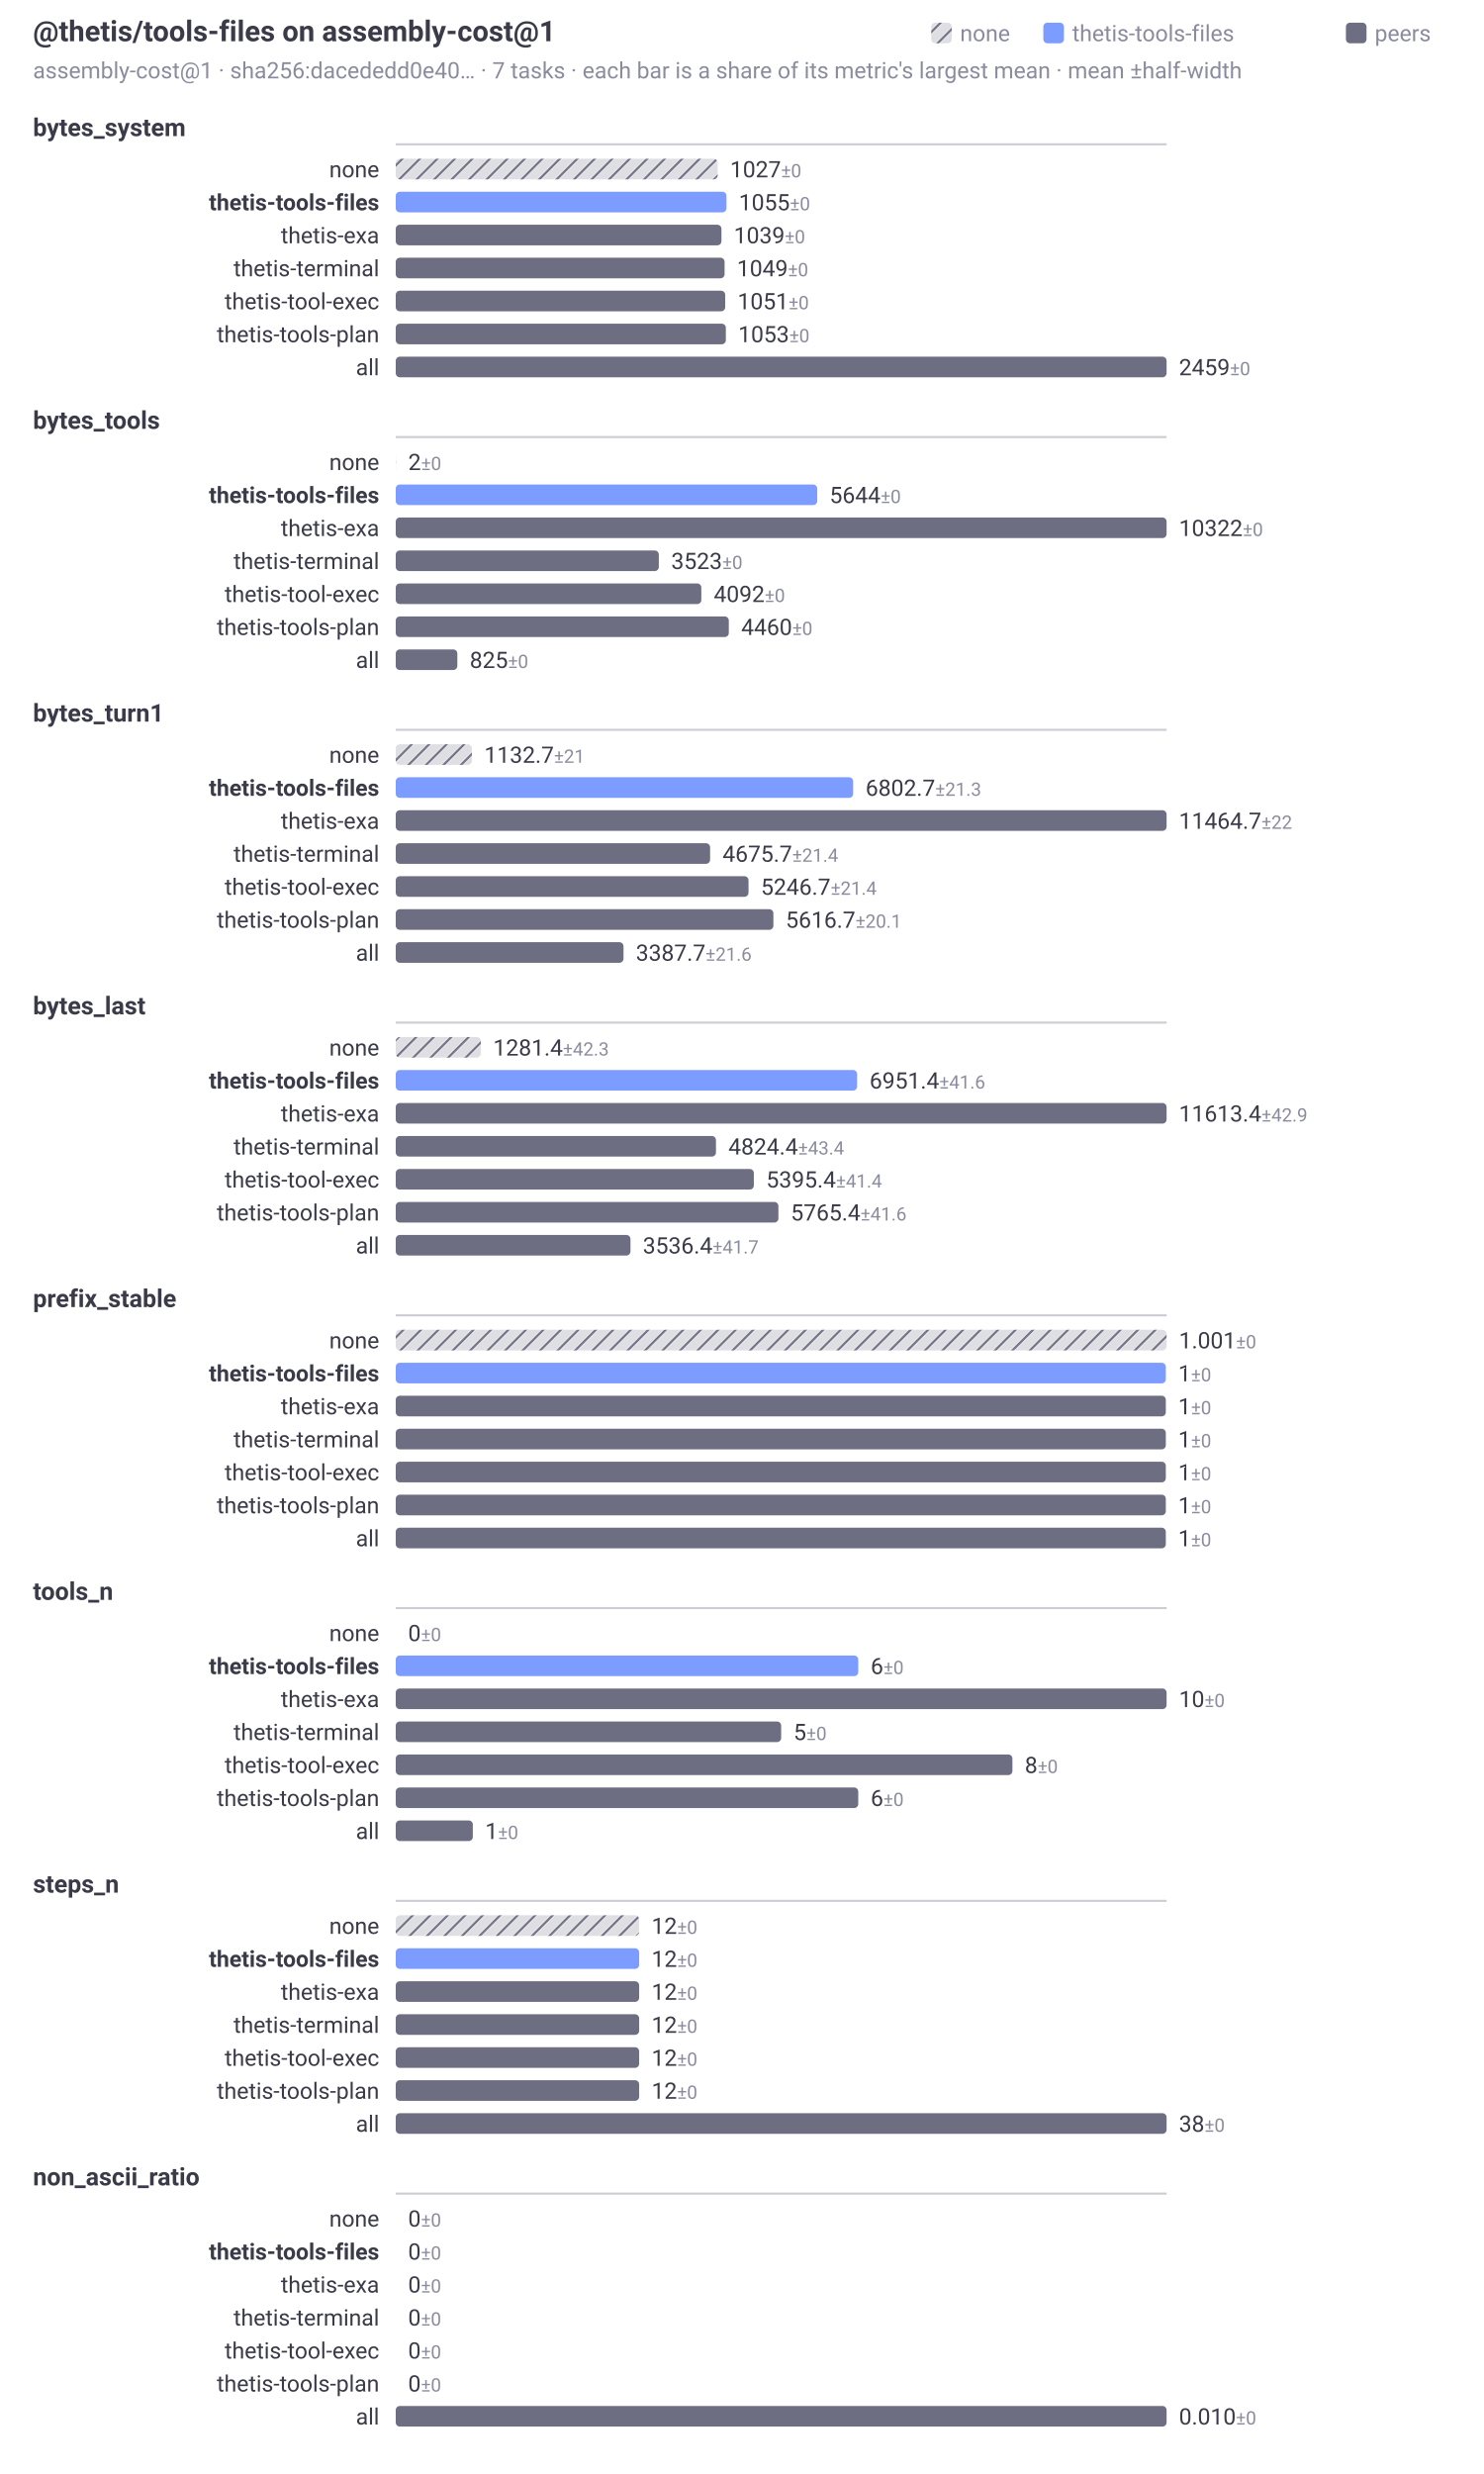
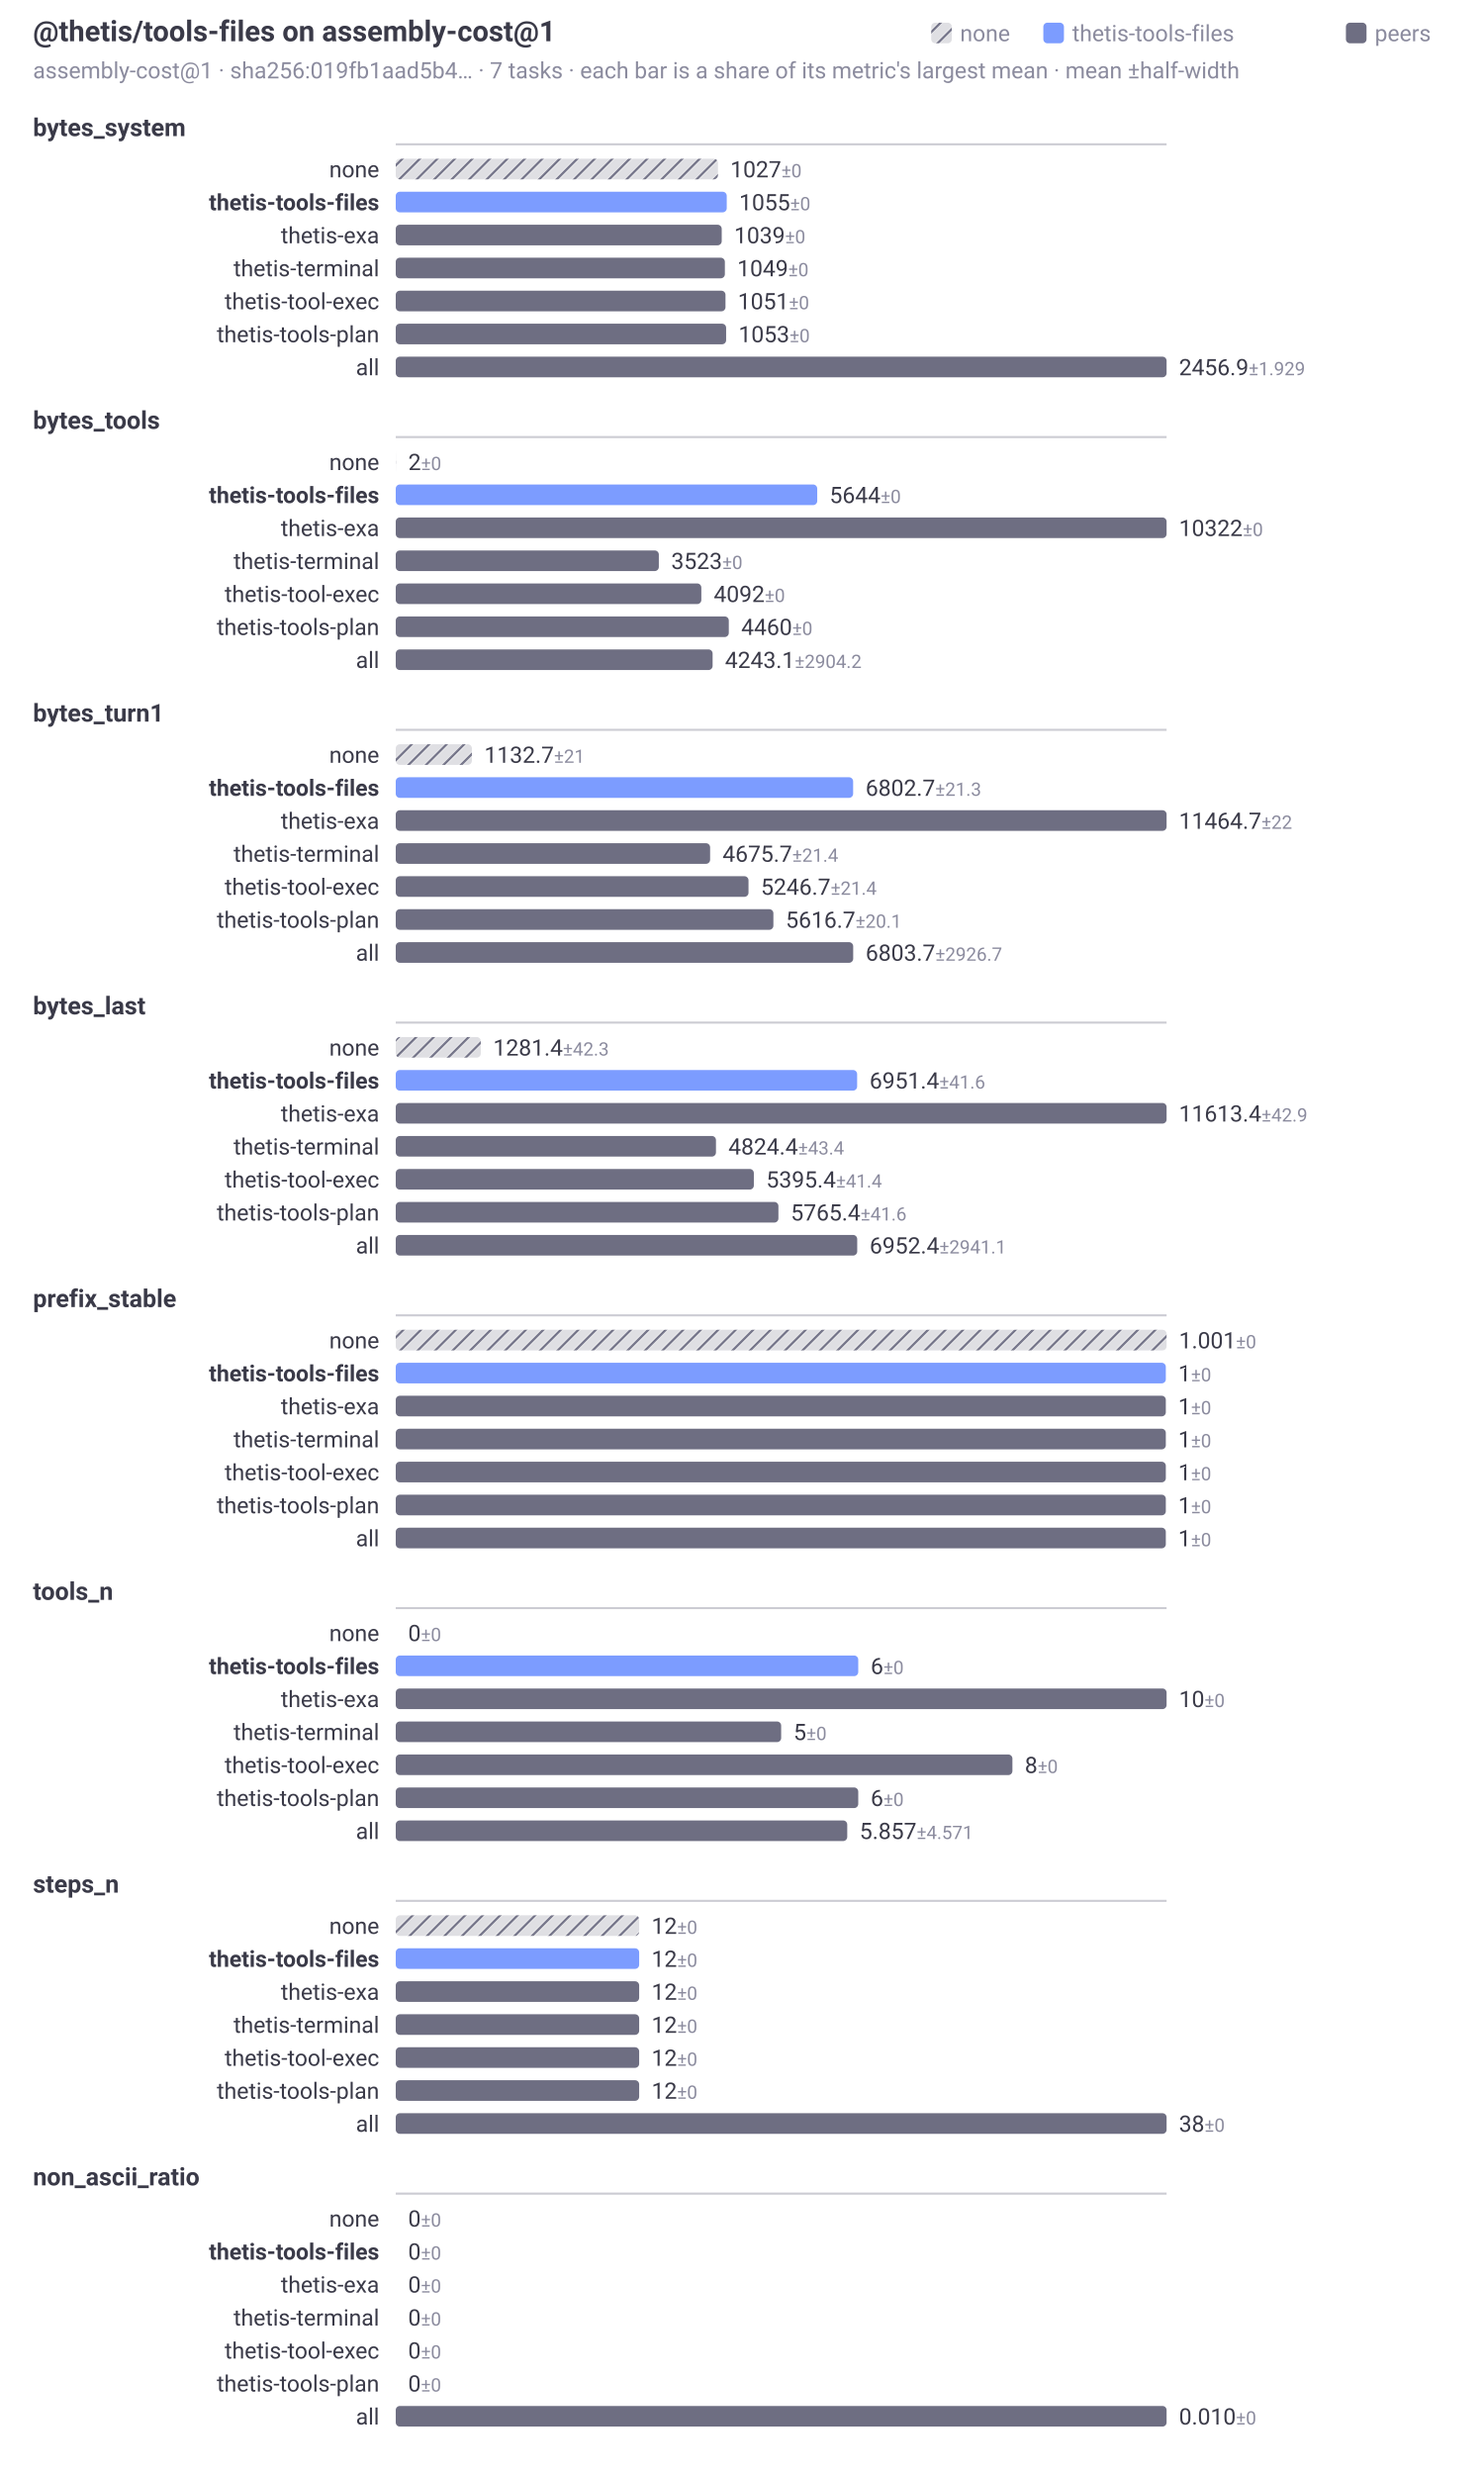
<svg xmlns="http://www.w3.org/2000/svg" width="720" height="1200" viewBox="0 0 720 1200" role="img" aria-labelledby="t d" font-family="system-ui, -apple-system, Segoe UI, Roboto, sans-serif">
  <style>.t{fill:#3a3a48}.f{fill:#8b8b9e}@media (prefers-color-scheme:dark){.t{fill:#d2d2dc}.f{fill:#9a9aae}}</style>
  <defs>
    <pattern id="hatch" width="6" height="6" patternUnits="userSpaceOnUse" patternTransform="rotate(45)">
      <rect width="6" height="6" fill="#6e6e82" fill-opacity="0.22" />
      <line x1="0" y1="0" x2="0" y2="6" stroke="#6e6e82" stroke-width="2" />
    </pattern>
  </defs>
  <text class="t" x="16" y="20" font-size="14" font-weight="600">@thetis/tools-files on assembly-cost@1</text>
-   <text class="f" x="16" y="38" font-size="11">assembly-cost@1 · sha256:dacededd0e40… · 7 tasks · each bar is a share of its metric's largest mean · mean ±half-width</text>
+   <text class="f" x="16" y="38" font-size="11">assembly-cost@1 · sha256:019fb1aad5b4… · 7 tasks · each bar is a share of its metric's largest mean · mean ±half-width</text>
  <rect x="653" y="11" width="10" height="10" rx="2" fill="#6e6e82" />
  <text class="f" x="667" y="20" font-size="11">peers</text>
  <rect x="506.2" y="11" width="10" height="10" rx="2" fill="#7c9cff" />
  <text class="f" x="520.2" y="20" font-size="11">thetis-tools-files</text>
  <rect x="451.8" y="11" width="10" height="10" rx="2" fill="url(#hatch)" />
  <text class="f" x="465.8" y="20" font-size="11">none</text>
  <text class="t" x="16" y="66" font-size="12" font-weight="600">bytes_system</text>
  <line x1="192" y1="70" x2="566" y2="70" stroke="#6e6e82" stroke-opacity="0.35" stroke-width="1" />
  <text class="t" x="184" y="86" font-size="11" text-anchor="end">none</text>
-   <rect x="192" y="77" width="156.2" height="10" rx="2" fill="url(#hatch)" />
-   <text class="t" x="354.2" y="86" font-size="11">1027<tspan class="f" font-size="9"> ±0</tspan>
+   <rect x="192" y="77" width="156.34" height="10" rx="2" fill="url(#hatch)" />
+   <text class="t" x="354.34" y="86" font-size="11">1027<tspan class="f" font-size="9"> ±0</tspan>
  </text>
  <text class="t" x="184" y="102" font-size="11" text-anchor="end" font-weight="600">thetis-tools-files</text>
-   <rect x="192" y="93" width="160.46" height="10" rx="2" fill="#7c9cff" />
-   <text class="t" x="358.46" y="102" font-size="11">1055<tspan class="f" font-size="9"> ±0</tspan>
+   <rect x="192" y="93" width="160.6" height="10" rx="2" fill="#7c9cff" />
+   <text class="t" x="358.6" y="102" font-size="11">1055<tspan class="f" font-size="9"> ±0</tspan>
  </text>
  <text class="t" x="184" y="118" font-size="11" text-anchor="end">thetis-exa</text>
-   <rect x="192" y="109" width="158.03" height="10" rx="2" fill="#6e6e82" />
-   <text class="t" x="356.03" y="118" font-size="11">1039<tspan class="f" font-size="9"> ±0</tspan>
+   <rect x="192" y="109" width="158.16" height="10" rx="2" fill="#6e6e82" />
+   <text class="t" x="356.16" y="118" font-size="11">1039<tspan class="f" font-size="9"> ±0</tspan>
  </text>
  <text class="t" x="184" y="134" font-size="11" text-anchor="end">thetis-terminal</text>
-   <rect x="192" y="125" width="159.55" height="10" rx="2" fill="#6e6e82" />
-   <text class="t" x="357.55" y="134" font-size="11">1049<tspan class="f" font-size="9"> ±0</tspan>
+   <rect x="192" y="125" width="159.69" height="10" rx="2" fill="#6e6e82" />
+   <text class="t" x="357.69" y="134" font-size="11">1049<tspan class="f" font-size="9"> ±0</tspan>
  </text>
  <text class="t" x="184" y="150" font-size="11" text-anchor="end">thetis-tool-exec</text>
-   <rect x="192" y="141" width="159.85" height="10" rx="2" fill="#6e6e82" />
-   <text class="t" x="357.85" y="150" font-size="11">1051<tspan class="f" font-size="9"> ±0</tspan>
+   <rect x="192" y="141" width="159.99" height="10" rx="2" fill="#6e6e82" />
+   <text class="t" x="357.99" y="150" font-size="11">1051<tspan class="f" font-size="9"> ±0</tspan>
  </text>
  <text class="t" x="184" y="166" font-size="11" text-anchor="end">thetis-tools-plan</text>
-   <rect x="192" y="157" width="160.16" height="10" rx="2" fill="#6e6e82" />
-   <text class="t" x="358.16" y="166" font-size="11">1053<tspan class="f" font-size="9"> ±0</tspan>
+   <rect x="192" y="157" width="160.3" height="10" rx="2" fill="#6e6e82" />
+   <text class="t" x="358.3" y="166" font-size="11">1053<tspan class="f" font-size="9"> ±0</tspan>
  </text>
  <text class="t" x="184" y="182" font-size="11" text-anchor="end">all</text>
  <rect x="192" y="173" width="374" height="10" rx="2" fill="#6e6e82" />
-   <text class="t" x="572" y="182" font-size="11">2459<tspan class="f" font-size="9"> ±0</tspan>
+   <text class="t" x="572" y="182" font-size="11">2456.9<tspan class="f" font-size="9"> ±1.929</tspan>
  </text>
  <text class="t" x="16" y="208" font-size="12" font-weight="600">bytes_tools</text>
  <line x1="192" y1="212" x2="566" y2="212" stroke="#6e6e82" stroke-opacity="0.35" stroke-width="1" />
  <text class="t" x="184" y="228" font-size="11" text-anchor="end">none</text>
  <rect x="192" y="219" width="0.07" height="10" rx="2" fill="url(#hatch)" />
  <text class="t" x="198.07" y="228" font-size="11">2<tspan class="f" font-size="9"> ±0</tspan>
  </text>
  <text class="t" x="184" y="244" font-size="11" text-anchor="end" font-weight="600">thetis-tools-files</text>
  <rect x="192" y="235" width="204.5" height="10" rx="2" fill="#7c9cff" />
  <text class="t" x="402.5" y="244" font-size="11">5644<tspan class="f" font-size="9"> ±0</tspan>
  </text>
  <text class="t" x="184" y="260" font-size="11" text-anchor="end">thetis-exa</text>
  <rect x="192" y="251" width="374" height="10" rx="2" fill="#6e6e82" />
  <text class="t" x="572" y="260" font-size="11">10322<tspan class="f" font-size="9"> ±0</tspan>
  </text>
  <text class="t" x="184" y="276" font-size="11" text-anchor="end">thetis-terminal</text>
  <rect x="192" y="267" width="127.65" height="10" rx="2" fill="#6e6e82" />
  <text class="t" x="325.65" y="276" font-size="11">3523<tspan class="f" font-size="9"> ±0</tspan>
  </text>
  <text class="t" x="184" y="292" font-size="11" text-anchor="end">thetis-tool-exec</text>
  <rect x="192" y="283" width="148.27" height="10" rx="2" fill="#6e6e82" />
  <text class="t" x="346.27" y="292" font-size="11">4092<tspan class="f" font-size="9"> ±0</tspan>
  </text>
  <text class="t" x="184" y="308" font-size="11" text-anchor="end">thetis-tools-plan</text>
  <rect x="192" y="299" width="161.6" height="10" rx="2" fill="#6e6e82" />
  <text class="t" x="359.6" y="308" font-size="11">4460<tspan class="f" font-size="9"> ±0</tspan>
  </text>
  <text class="t" x="184" y="324" font-size="11" text-anchor="end">all</text>
-   <rect x="192" y="315" width="29.89" height="10" rx="2" fill="#6e6e82" />
-   <text class="t" x="227.89" y="324" font-size="11">825<tspan class="f" font-size="9"> ±0</tspan>
+   <rect x="192" y="315" width="153.74" height="10" rx="2" fill="#6e6e82" />
+   <text class="t" x="351.74" y="324" font-size="11">4243.1<tspan class="f" font-size="9"> ±2904.2</tspan>
  </text>
  <text class="t" x="16" y="350" font-size="12" font-weight="600">bytes_turn1</text>
  <line x1="192" y1="354" x2="566" y2="354" stroke="#6e6e82" stroke-opacity="0.35" stroke-width="1" />
  <text class="t" x="184" y="370" font-size="11" text-anchor="end">none</text>
  <rect x="192" y="361" width="36.95" height="10" rx="2" fill="url(#hatch)" />
  <text class="t" x="234.95" y="370" font-size="11">1132.7<tspan class="f" font-size="9"> ±21</tspan>
  </text>
  <text class="t" x="184" y="386" font-size="11" text-anchor="end" font-weight="600">thetis-tools-files</text>
  <rect x="192" y="377" width="221.92" height="10" rx="2" fill="#7c9cff" />
  <text class="t" x="419.92" y="386" font-size="11">6802.7<tspan class="f" font-size="9"> ±21.3</tspan>
  </text>
  <text class="t" x="184" y="402" font-size="11" text-anchor="end">thetis-exa</text>
  <rect x="192" y="393" width="374" height="10" rx="2" fill="#6e6e82" />
  <text class="t" x="572" y="402" font-size="11">11464.7<tspan class="f" font-size="9"> ±22</tspan>
  </text>
  <text class="t" x="184" y="418" font-size="11" text-anchor="end">thetis-terminal</text>
  <rect x="192" y="409" width="152.53" height="10" rx="2" fill="#6e6e82" />
  <text class="t" x="350.53" y="418" font-size="11">4675.7<tspan class="f" font-size="9"> ±21.4</tspan>
  </text>
  <text class="t" x="184" y="434" font-size="11" text-anchor="end">thetis-tool-exec</text>
  <rect x="192" y="425" width="171.16" height="10" rx="2" fill="#6e6e82" />
  <text class="t" x="369.16" y="434" font-size="11">5246.7<tspan class="f" font-size="9"> ±21.4</tspan>
  </text>
  <text class="t" x="184" y="450" font-size="11" text-anchor="end">thetis-tools-plan</text>
  <rect x="192" y="441" width="183.23" height="10" rx="2" fill="#6e6e82" />
  <text class="t" x="381.23" y="450" font-size="11">5616.7<tspan class="f" font-size="9"> ±20.1</tspan>
  </text>
  <text class="t" x="184" y="466" font-size="11" text-anchor="end">all</text>
-   <rect x="192" y="457" width="110.51" height="10" rx="2" fill="#6e6e82" />
-   <text class="t" x="308.51" y="466" font-size="11">3387.7<tspan class="f" font-size="9"> ±21.6</tspan>
+   <rect x="192" y="457" width="221.95" height="10" rx="2" fill="#6e6e82" />
+   <text class="t" x="419.95" y="466" font-size="11">6803.7<tspan class="f" font-size="9"> ±2926.7</tspan>
  </text>
  <text class="t" x="16" y="492" font-size="12" font-weight="600">bytes_last</text>
  <line x1="192" y1="496" x2="566" y2="496" stroke="#6e6e82" stroke-opacity="0.35" stroke-width="1" />
  <text class="t" x="184" y="512" font-size="11" text-anchor="end">none</text>
  <rect x="192" y="503" width="41.27" height="10" rx="2" fill="url(#hatch)" />
  <text class="t" x="239.27" y="512" font-size="11">1281.4<tspan class="f" font-size="9"> ±42.3</tspan>
  </text>
  <text class="t" x="184" y="528" font-size="11" text-anchor="end" font-weight="600">thetis-tools-files</text>
  <rect x="192" y="519" width="223.86" height="10" rx="2" fill="#7c9cff" />
  <text class="t" x="421.86" y="528" font-size="11">6951.4<tspan class="f" font-size="9"> ±41.6</tspan>
  </text>
  <text class="t" x="184" y="544" font-size="11" text-anchor="end">thetis-exa</text>
  <rect x="192" y="535" width="374" height="10" rx="2" fill="#6e6e82" />
  <text class="t" x="572" y="544" font-size="11">11613.4<tspan class="f" font-size="9"> ±42.9</tspan>
  </text>
  <text class="t" x="184" y="560" font-size="11" text-anchor="end">thetis-terminal</text>
  <rect x="192" y="551" width="155.37" height="10" rx="2" fill="#6e6e82" />
  <text class="t" x="353.37" y="560" font-size="11">4824.4<tspan class="f" font-size="9"> ±43.4</tspan>
  </text>
  <text class="t" x="184" y="576" font-size="11" text-anchor="end">thetis-tool-exec</text>
  <rect x="192" y="567" width="173.75" height="10" rx="2" fill="#6e6e82" />
  <text class="t" x="371.75" y="576" font-size="11">5395.4<tspan class="f" font-size="9"> ±41.4</tspan>
  </text>
  <text class="t" x="184" y="592" font-size="11" text-anchor="end">thetis-tools-plan</text>
  <rect x="192" y="583" width="185.67" height="10" rx="2" fill="#6e6e82" />
  <text class="t" x="383.67" y="592" font-size="11">5765.4<tspan class="f" font-size="9"> ±41.6</tspan>
  </text>
  <text class="t" x="184" y="608" font-size="11" text-anchor="end">all</text>
-   <rect x="192" y="599" width="113.89" height="10" rx="2" fill="#6e6e82" />
-   <text class="t" x="311.89" y="608" font-size="11">3536.4<tspan class="f" font-size="9"> ±41.7</tspan>
+   <rect x="192" y="599" width="223.9" height="10" rx="2" fill="#6e6e82" />
+   <text class="t" x="421.9" y="608" font-size="11">6952.4<tspan class="f" font-size="9"> ±2941.1</tspan>
  </text>
  <text class="t" x="16" y="634" font-size="12" font-weight="600">prefix_stable</text>
  <line x1="192" y1="638" x2="566" y2="638" stroke="#6e6e82" stroke-opacity="0.35" stroke-width="1" />
  <text class="t" x="184" y="654" font-size="11" text-anchor="end">none</text>
  <rect x="192" y="645" width="374" height="10" rx="2" fill="url(#hatch)" />
  <text class="t" x="572" y="654" font-size="11">1.001<tspan class="f" font-size="9"> ±0</tspan>
  </text>
  <text class="t" x="184" y="670" font-size="11" text-anchor="end" font-weight="600">thetis-tools-files</text>
  <rect x="192" y="661" width="373.63" height="10" rx="2" fill="#7c9cff" />
  <text class="t" x="571.63" y="670" font-size="11">1<tspan class="f" font-size="9"> ±0</tspan>
  </text>
  <text class="t" x="184" y="686" font-size="11" text-anchor="end">thetis-exa</text>
  <rect x="192" y="677" width="373.63" height="10" rx="2" fill="#6e6e82" />
  <text class="t" x="571.63" y="686" font-size="11">1<tspan class="f" font-size="9"> ±0</tspan>
  </text>
  <text class="t" x="184" y="702" font-size="11" text-anchor="end">thetis-terminal</text>
  <rect x="192" y="693" width="373.63" height="10" rx="2" fill="#6e6e82" />
  <text class="t" x="571.63" y="702" font-size="11">1<tspan class="f" font-size="9"> ±0</tspan>
  </text>
  <text class="t" x="184" y="718" font-size="11" text-anchor="end">thetis-tool-exec</text>
  <rect x="192" y="709" width="373.63" height="10" rx="2" fill="#6e6e82" />
  <text class="t" x="571.63" y="718" font-size="11">1<tspan class="f" font-size="9"> ±0</tspan>
  </text>
  <text class="t" x="184" y="734" font-size="11" text-anchor="end">thetis-tools-plan</text>
  <rect x="192" y="725" width="373.63" height="10" rx="2" fill="#6e6e82" />
  <text class="t" x="571.63" y="734" font-size="11">1<tspan class="f" font-size="9"> ±0</tspan>
  </text>
  <text class="t" x="184" y="750" font-size="11" text-anchor="end">all</text>
  <rect x="192" y="741" width="373.63" height="10" rx="2" fill="#6e6e82" />
  <text class="t" x="571.63" y="750" font-size="11">1<tspan class="f" font-size="9"> ±0</tspan>
  </text>
  <text class="t" x="16" y="776" font-size="12" font-weight="600">tools_n</text>
  <line x1="192" y1="780" x2="566" y2="780" stroke="#6e6e82" stroke-opacity="0.35" stroke-width="1" />
  <text class="t" x="184" y="796" font-size="11" text-anchor="end">none</text>
  <rect x="192" y="787" width="0" height="10" rx="2" fill="url(#hatch)" />
  <text class="t" x="198" y="796" font-size="11">0<tspan class="f" font-size="9"> ±0</tspan>
  </text>
  <text class="t" x="184" y="812" font-size="11" text-anchor="end" font-weight="600">thetis-tools-files</text>
  <rect x="192" y="803" width="224.4" height="10" rx="2" fill="#7c9cff" />
  <text class="t" x="422.4" y="812" font-size="11">6<tspan class="f" font-size="9"> ±0</tspan>
  </text>
  <text class="t" x="184" y="828" font-size="11" text-anchor="end">thetis-exa</text>
  <rect x="192" y="819" width="374" height="10" rx="2" fill="#6e6e82" />
  <text class="t" x="572" y="828" font-size="11">10<tspan class="f" font-size="9"> ±0</tspan>
  </text>
  <text class="t" x="184" y="844" font-size="11" text-anchor="end">thetis-terminal</text>
  <rect x="192" y="835" width="187" height="10" rx="2" fill="#6e6e82" />
  <text class="t" x="385" y="844" font-size="11">5<tspan class="f" font-size="9"> ±0</tspan>
  </text>
  <text class="t" x="184" y="860" font-size="11" text-anchor="end">thetis-tool-exec</text>
  <rect x="192" y="851" width="299.2" height="10" rx="2" fill="#6e6e82" />
  <text class="t" x="497.2" y="860" font-size="11">8<tspan class="f" font-size="9"> ±0</tspan>
  </text>
  <text class="t" x="184" y="876" font-size="11" text-anchor="end">thetis-tools-plan</text>
  <rect x="192" y="867" width="224.4" height="10" rx="2" fill="#6e6e82" />
  <text class="t" x="422.4" y="876" font-size="11">6<tspan class="f" font-size="9"> ±0</tspan>
  </text>
  <text class="t" x="184" y="892" font-size="11" text-anchor="end">all</text>
-   <rect x="192" y="883" width="37.4" height="10" rx="2" fill="#6e6e82" />
-   <text class="t" x="235.4" y="892" font-size="11">1<tspan class="f" font-size="9"> ±0</tspan>
+   <rect x="192" y="883" width="219.06" height="10" rx="2" fill="#6e6e82" />
+   <text class="t" x="417.06" y="892" font-size="11">5.857<tspan class="f" font-size="9"> ±4.571</tspan>
  </text>
  <text class="t" x="16" y="918" font-size="12" font-weight="600">steps_n</text>
  <line x1="192" y1="922" x2="566" y2="922" stroke="#6e6e82" stroke-opacity="0.35" stroke-width="1" />
  <text class="t" x="184" y="938" font-size="11" text-anchor="end">none</text>
  <rect x="192" y="929" width="118.11" height="10" rx="2" fill="url(#hatch)" />
  <text class="t" x="316.11" y="938" font-size="11">12<tspan class="f" font-size="9"> ±0</tspan>
  </text>
  <text class="t" x="184" y="954" font-size="11" text-anchor="end" font-weight="600">thetis-tools-files</text>
  <rect x="192" y="945" width="118.11" height="10" rx="2" fill="#7c9cff" />
  <text class="t" x="316.11" y="954" font-size="11">12<tspan class="f" font-size="9"> ±0</tspan>
  </text>
  <text class="t" x="184" y="970" font-size="11" text-anchor="end">thetis-exa</text>
  <rect x="192" y="961" width="118.11" height="10" rx="2" fill="#6e6e82" />
  <text class="t" x="316.11" y="970" font-size="11">12<tspan class="f" font-size="9"> ±0</tspan>
  </text>
  <text class="t" x="184" y="986" font-size="11" text-anchor="end">thetis-terminal</text>
  <rect x="192" y="977" width="118.11" height="10" rx="2" fill="#6e6e82" />
  <text class="t" x="316.11" y="986" font-size="11">12<tspan class="f" font-size="9"> ±0</tspan>
  </text>
  <text class="t" x="184" y="1002" font-size="11" text-anchor="end">thetis-tool-exec</text>
  <rect x="192" y="993" width="118.11" height="10" rx="2" fill="#6e6e82" />
  <text class="t" x="316.11" y="1002" font-size="11">12<tspan class="f" font-size="9"> ±0</tspan>
  </text>
  <text class="t" x="184" y="1018" font-size="11" text-anchor="end">thetis-tools-plan</text>
  <rect x="192" y="1009" width="118.11" height="10" rx="2" fill="#6e6e82" />
  <text class="t" x="316.11" y="1018" font-size="11">12<tspan class="f" font-size="9"> ±0</tspan>
  </text>
  <text class="t" x="184" y="1034" font-size="11" text-anchor="end">all</text>
  <rect x="192" y="1025" width="374" height="10" rx="2" fill="#6e6e82" />
  <text class="t" x="572" y="1034" font-size="11">38<tspan class="f" font-size="9"> ±0</tspan>
  </text>
  <text class="t" x="16" y="1060" font-size="12" font-weight="600">non_ascii_ratio</text>
  <line x1="192" y1="1064" x2="566" y2="1064" stroke="#6e6e82" stroke-opacity="0.35" stroke-width="1" />
  <text class="t" x="184" y="1080" font-size="11" text-anchor="end">none</text>
  <rect x="192" y="1071" width="0" height="10" rx="2" fill="url(#hatch)" />
  <text class="t" x="198" y="1080" font-size="11">0<tspan class="f" font-size="9"> ±0</tspan>
  </text>
  <text class="t" x="184" y="1096" font-size="11" text-anchor="end" font-weight="600">thetis-tools-files</text>
  <rect x="192" y="1087" width="0" height="10" rx="2" fill="#7c9cff" />
  <text class="t" x="198" y="1096" font-size="11">0<tspan class="f" font-size="9"> ±0</tspan>
  </text>
  <text class="t" x="184" y="1112" font-size="11" text-anchor="end">thetis-exa</text>
  <rect x="192" y="1103" width="0" height="10" rx="2" fill="#6e6e82" />
  <text class="t" x="198" y="1112" font-size="11">0<tspan class="f" font-size="9"> ±0</tspan>
  </text>
  <text class="t" x="184" y="1128" font-size="11" text-anchor="end">thetis-terminal</text>
  <rect x="192" y="1119" width="0" height="10" rx="2" fill="#6e6e82" />
  <text class="t" x="198" y="1128" font-size="11">0<tspan class="f" font-size="9"> ±0</tspan>
  </text>
  <text class="t" x="184" y="1144" font-size="11" text-anchor="end">thetis-tool-exec</text>
  <rect x="192" y="1135" width="0" height="10" rx="2" fill="#6e6e82" />
  <text class="t" x="198" y="1144" font-size="11">0<tspan class="f" font-size="9"> ±0</tspan>
  </text>
  <text class="t" x="184" y="1160" font-size="11" text-anchor="end">thetis-tools-plan</text>
  <rect x="192" y="1151" width="0" height="10" rx="2" fill="#6e6e82" />
  <text class="t" x="198" y="1160" font-size="11">0<tspan class="f" font-size="9"> ±0</tspan>
  </text>
  <text class="t" x="184" y="1176" font-size="11" text-anchor="end">all</text>
  <rect x="192" y="1167" width="374" height="10" rx="2" fill="#6e6e82" />
  <text class="t" x="572" y="1176" font-size="11">0.010<tspan class="f" font-size="9"> ±0</tspan>
  </text>
</svg>
